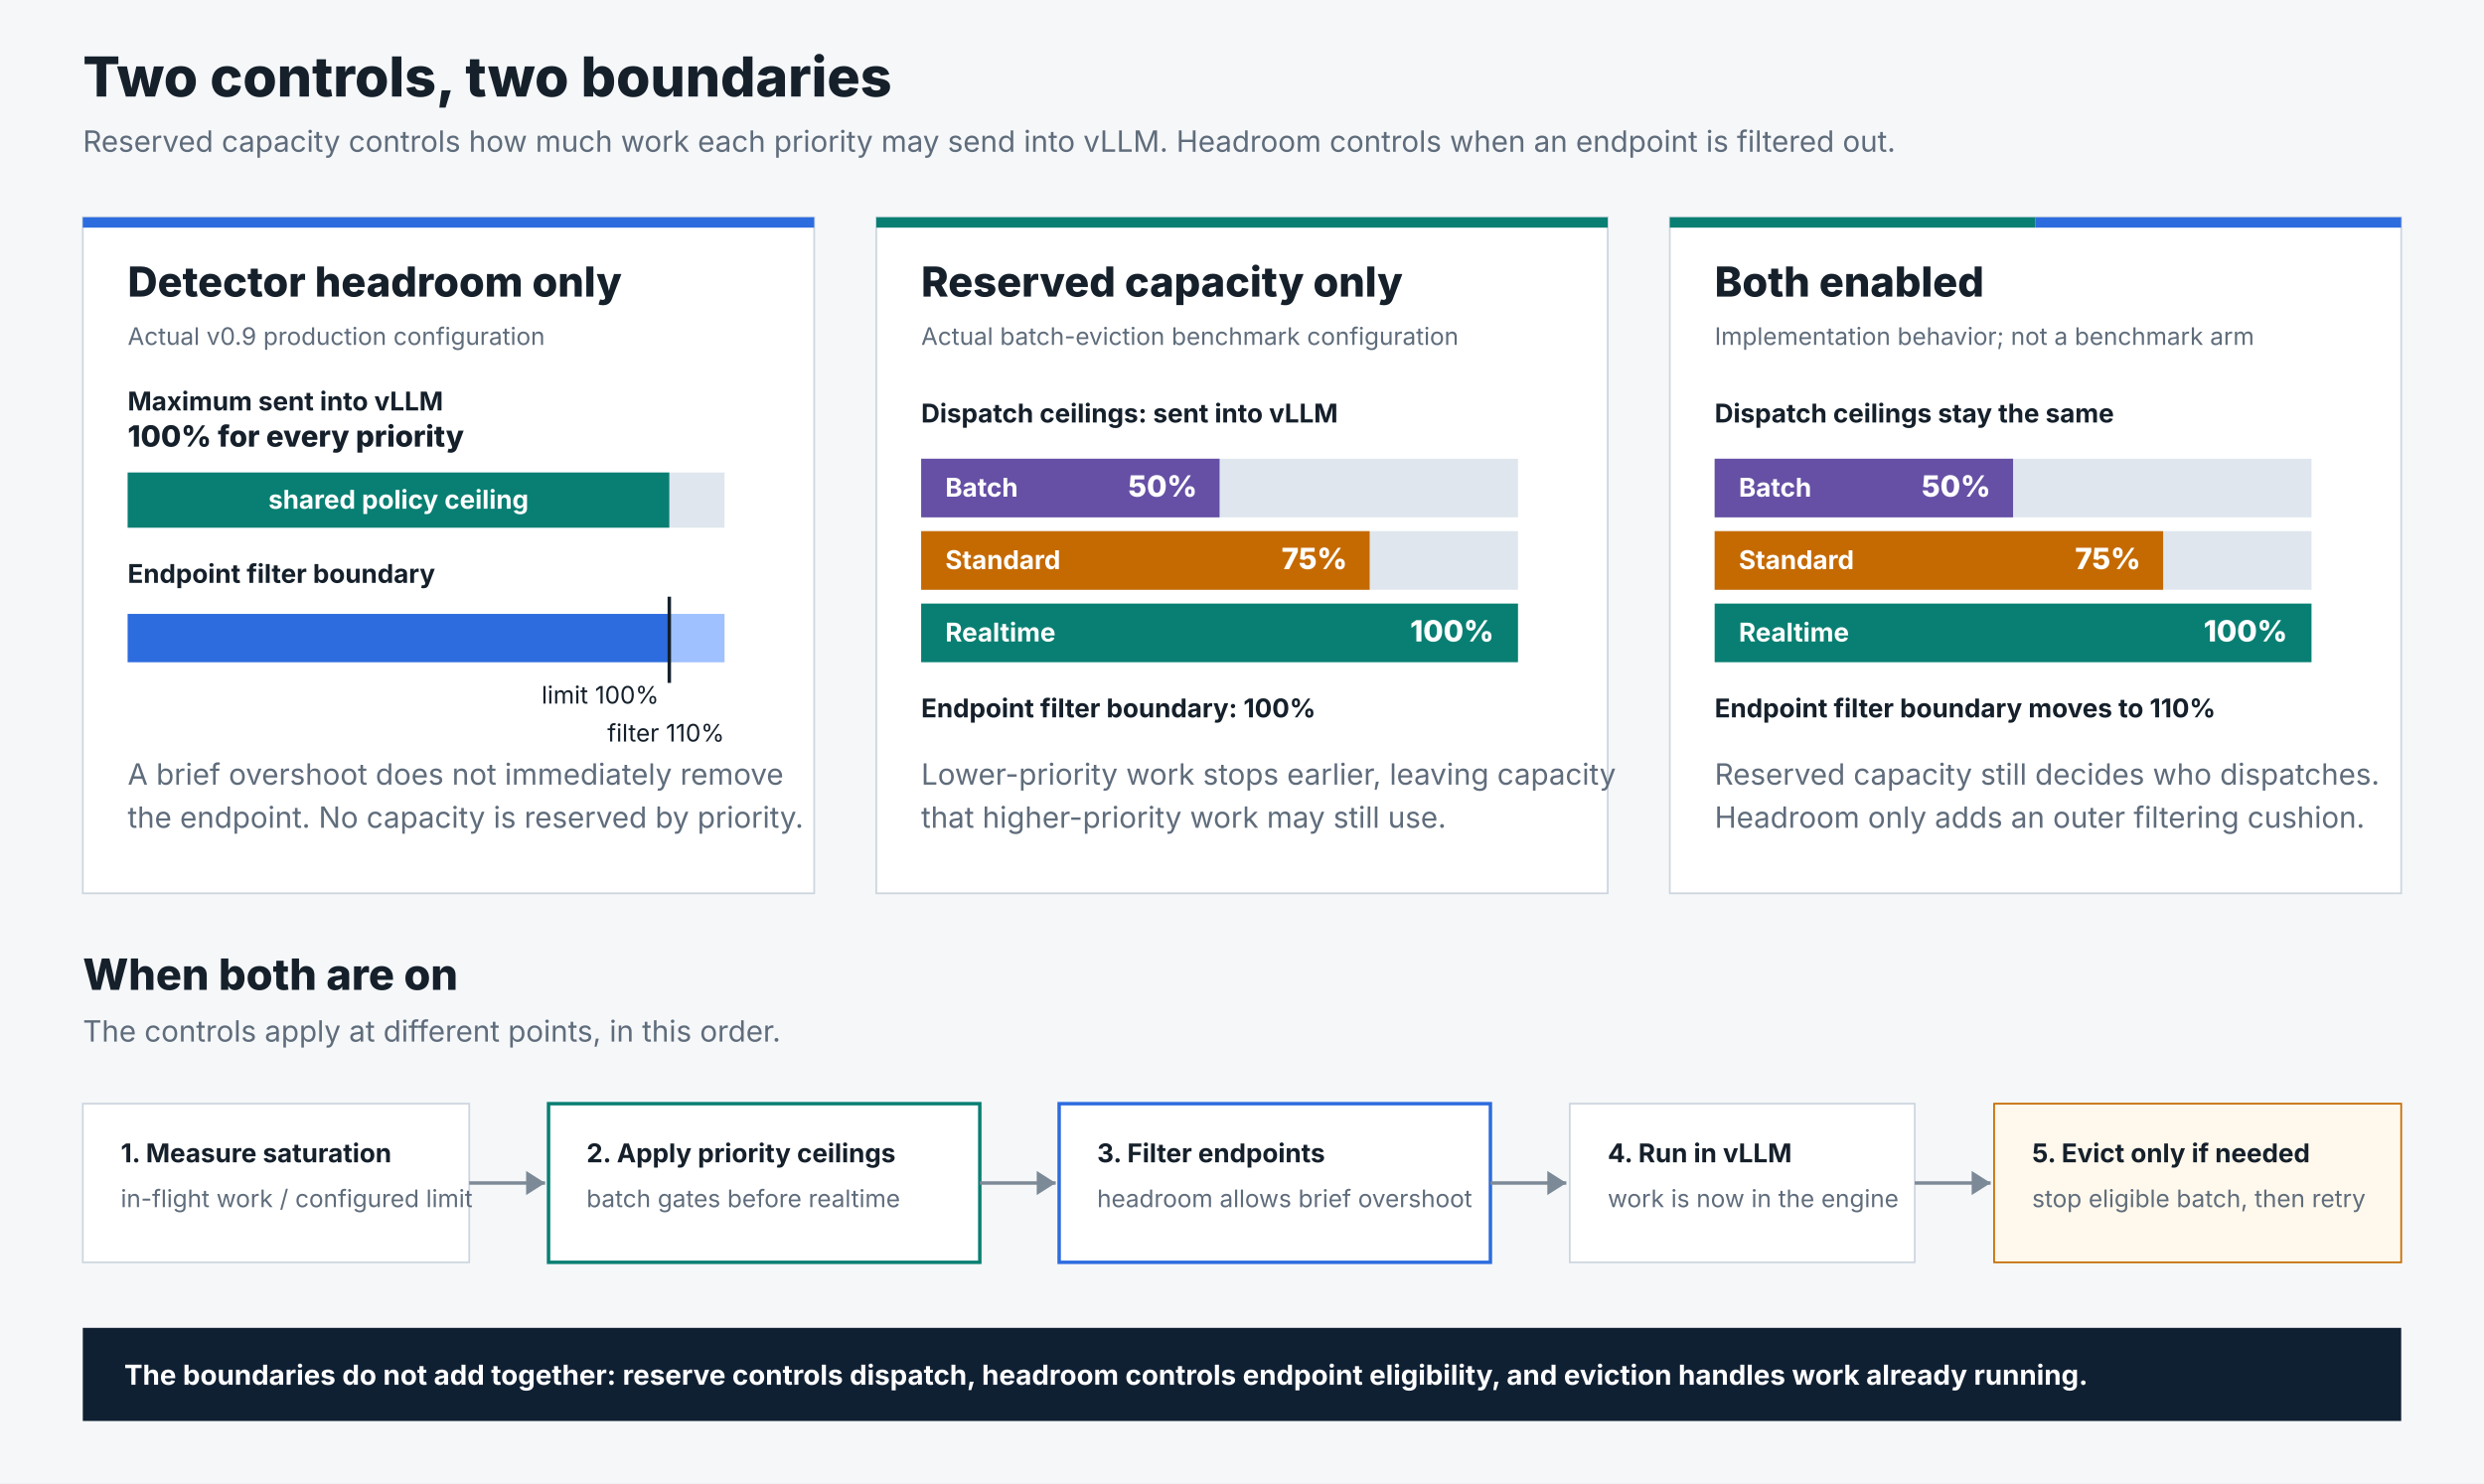
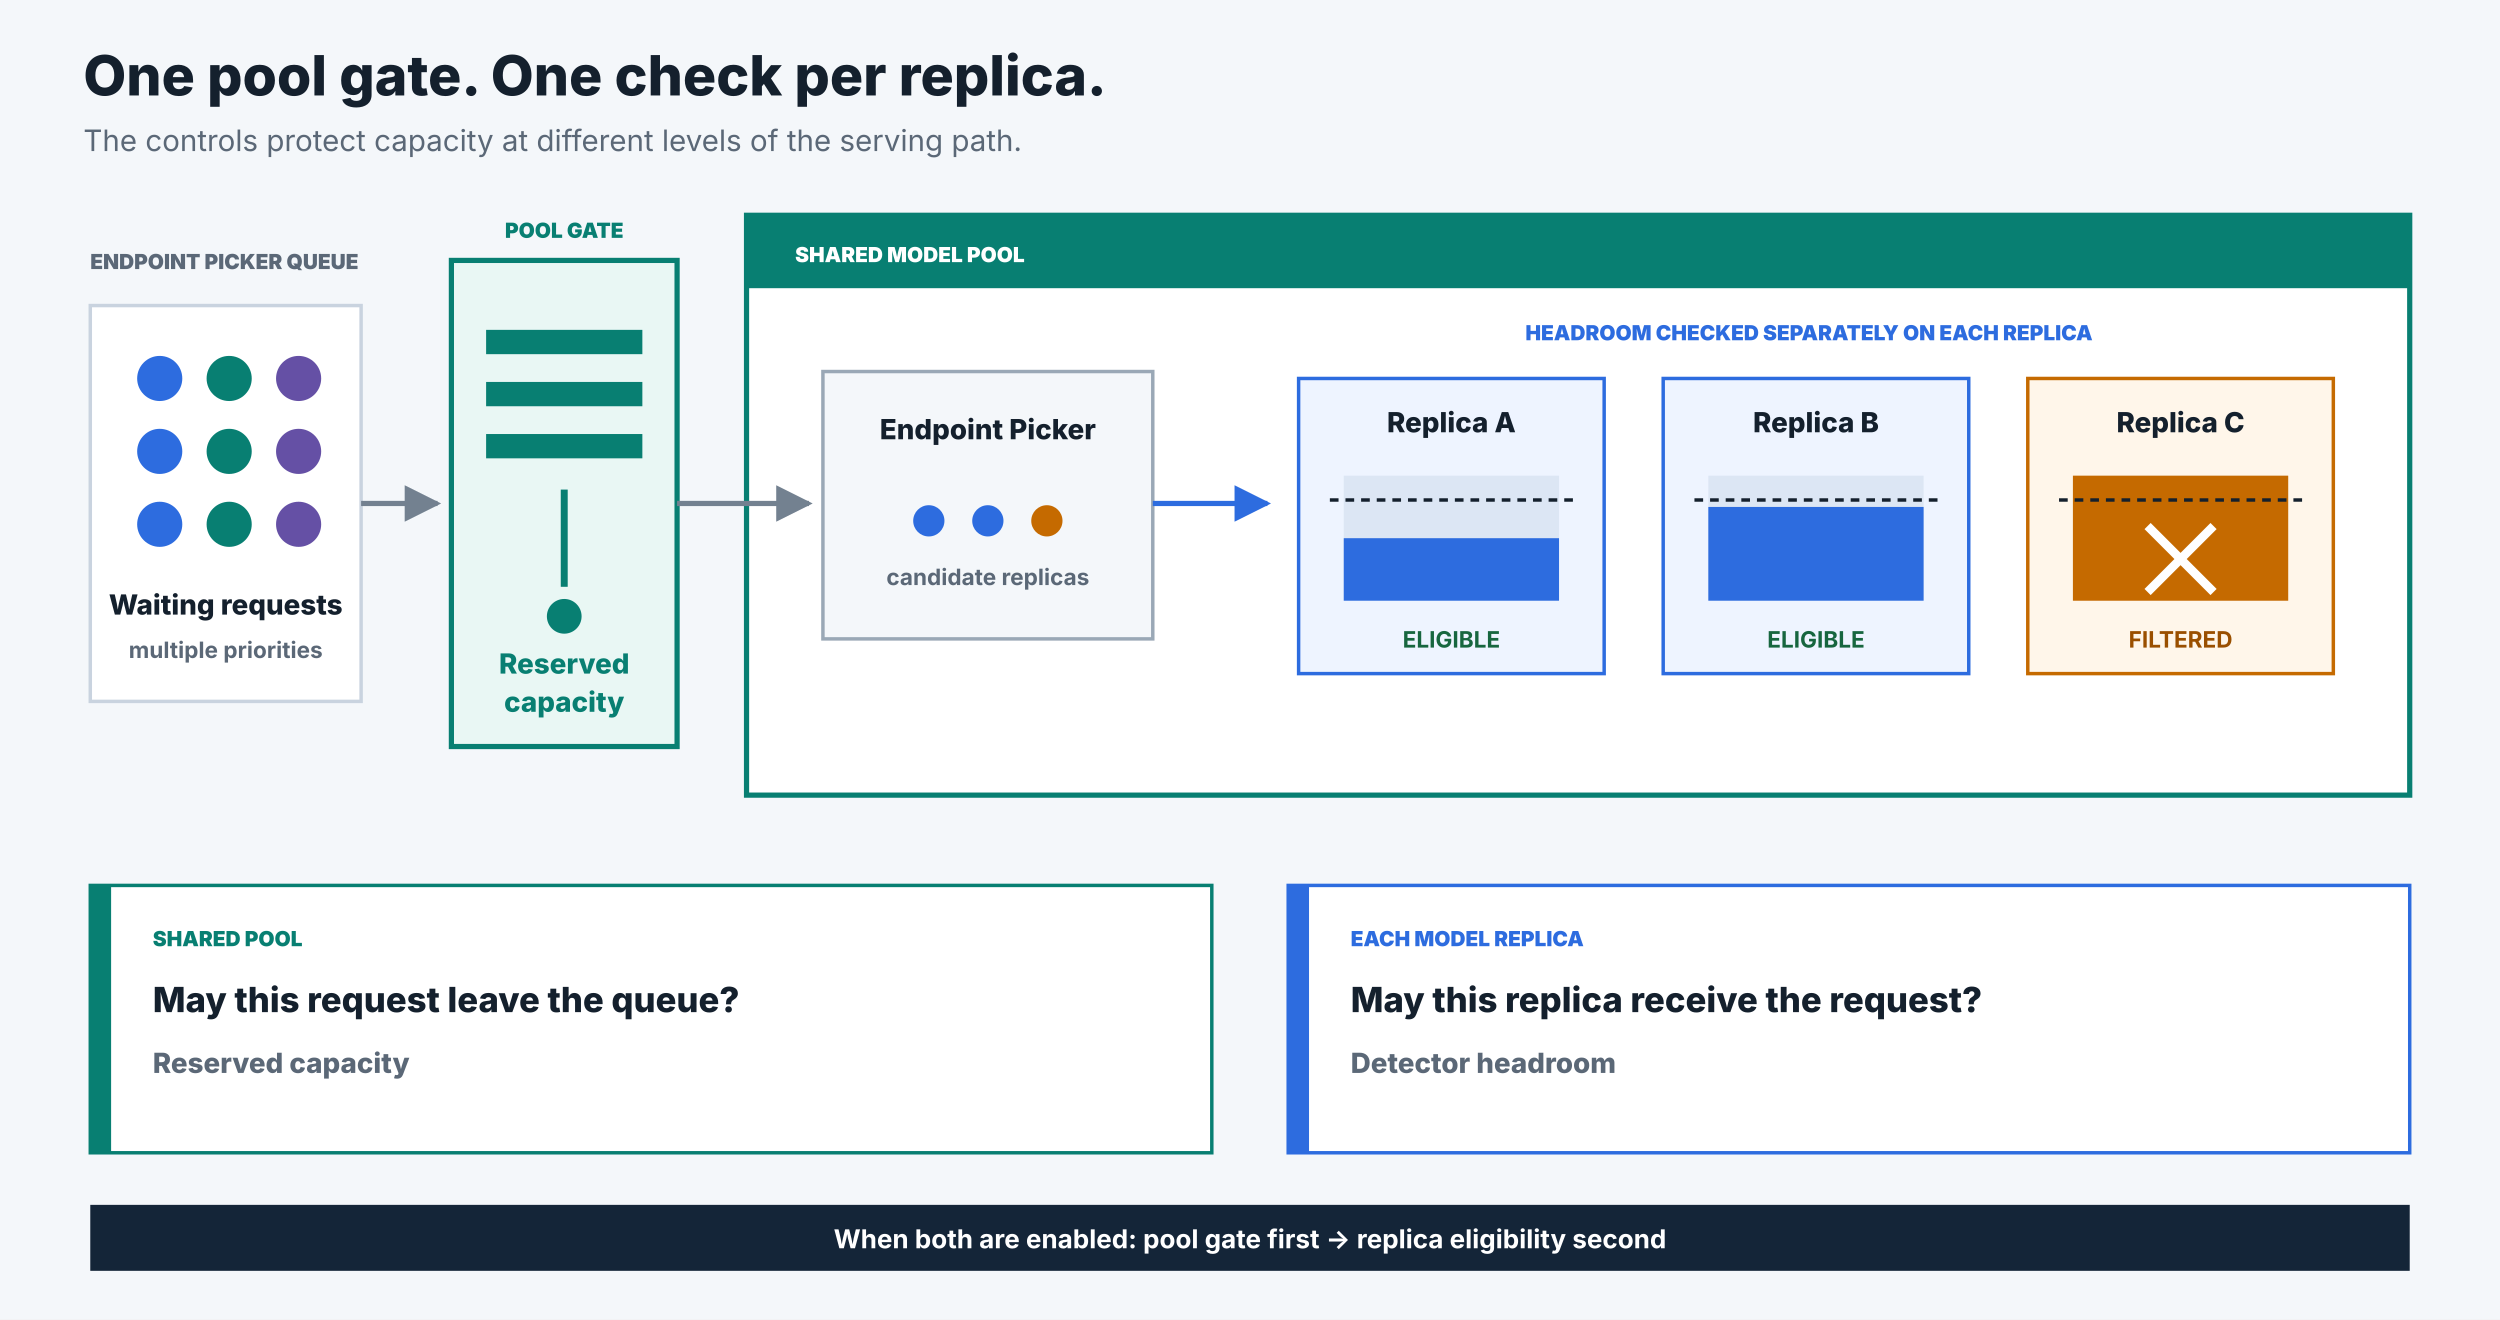
- <svg xmlns="http://www.w3.org/2000/svg" width="1440" height="860" viewBox="0 0 1440 860" role="img" aria-labelledby="title desc">
+ <svg xmlns="http://www.w3.org/2000/svg" width="1440" height="760" viewBox="0 0 1440 760" role="img" aria-labelledby="title desc">
  <style>
    text { font-family: Inter, Arial, sans-serif; letter-spacing: 0; }
-     .ink { fill: #15202b; }
-     .muted { fill: #5f6c7b; }
-     .body { font-size: 17px; }
-     .small { font-size: 14px; }
-     .tiny { font-size: 12px; }
-     .label { font-size: 15px; font-weight: 700; }
-     .panel-title { font-size: 24px; font-weight: 800; }
-     .value { font-size: 17px; font-weight: 800; }
+     .ink { fill: #14202d; }
+     .muted { fill: #5b6877; }
+     .title { font-size: 32px; font-weight: 800; }
+     .subtitle { font-size: 17px; }
+     .label { font-size: 16px; font-weight: 800; }
+     .small { font-size: 13px; font-weight: 650; }
+     .level { font-size: 12px; font-weight: 850; }
+     .question { font-size: 20px; font-weight: 800; }
  </style>
-   <rect width="1440" height="860" fill="#f5f7f9" />
-   <text x="48" y="56" class="ink" font-size="32" font-weight="800">Two controls, two boundaries</text>
-   <text x="48" y="88" class="muted body">Reserved capacity controls how much work each priority may send into vLLM. Headroom controls when an endpoint is filtered out.</text>
-   <rect x="48" y="126" width="424" height="392" fill="#ffffff" stroke="#cdd5df" />
-   <rect x="48" y="126" width="424" height="6" fill="#2d6cdf" />
-   <text x="74" y="172" class="ink panel-title">Detector headroom only</text>
-   <text x="74" y="200" class="muted small">Actual v0.9 production configuration</text>
-   <text x="74" y="238" class="ink label">Maximum sent into vLLM</text>
-   <text x="74" y="259" class="ink value">100% for every priority</text>
-   <rect x="74" y="274" width="346" height="32" fill="#dfe6ee" />
-   <rect x="74" y="274" width="314" height="32" fill="#087f72" />
-   <text x="231" y="295" fill="#ffffff" class="label" text-anchor="middle">shared policy ceiling</text>
-   <text x="74" y="338" class="ink label">Endpoint filter boundary</text>
-   <rect x="74" y="356" width="346" height="28" fill="#dfe6ee" />
-   <rect x="74" y="356" width="314" height="28" fill="#2d6cdf" />
-   <rect x="388" y="356" width="32" height="28" fill="#9fc1ff" />
-   <line x1="388" y1="346" x2="388" y2="396" stroke="#15202b" stroke-width="2" />
-   <text x="382" y="408" class="small ink" text-anchor="end">limit 100%</text>
-   <text x="420" y="430" class="small ink" text-anchor="end">filter 110%</text>
-   <text x="74" y="455" class="muted body">A brief overshoot does not immediately remove</text>
-   <text x="74" y="480" class="muted body">the endpoint. No capacity is reserved by priority.</text>
-   <rect x="508" y="126" width="424" height="392" fill="#ffffff" stroke="#cdd5df" />
-   <rect x="508" y="126" width="424" height="6" fill="#087f72" />
-   <text x="534" y="172" class="ink panel-title">Reserved capacity only</text>
-   <text x="534" y="200" class="muted small">Actual batch-eviction benchmark configuration</text>
-   <text x="534" y="245" class="ink label">Dispatch ceilings: sent into vLLM</text>
-   <rect x="534" y="266" width="346" height="34" fill="#dfe6ee" />
-   <rect x="534" y="266" width="173" height="34" fill="#6550a5" />
-   <text x="548" y="288" fill="#ffffff" class="label">Batch</text>
-   <text x="694" y="288" fill="#ffffff" class="value" text-anchor="end">50%</text>
-   <rect x="534" y="308" width="346" height="34" fill="#dfe6ee" />
-   <rect x="534" y="308" width="260" height="34" fill="#c56a00" />
-   <text x="548" y="330" fill="#ffffff" class="label">Standard</text>
-   <text x="781" y="330" fill="#ffffff" class="value" text-anchor="end">75%</text>
-   <rect x="534" y="350" width="346" height="34" fill="#087f72" />
-   <text x="548" y="372" fill="#ffffff" class="label">Realtime</text>
-   <text x="866" y="372" fill="#ffffff" class="value" text-anchor="end">100%</text>
-   <text x="534" y="416" class="ink label">Endpoint filter boundary: 100%</text>
-   <text x="534" y="455" class="muted body">Lower-priority work stops earlier, leaving capacity</text>
-   <text x="534" y="480" class="muted body">that higher-priority work may still use.</text>
-   <rect x="968" y="126" width="424" height="392" fill="#ffffff" stroke="#cdd5df" />
-   <rect x="968" y="126" width="212" height="6" fill="#087f72" />
-   <rect x="1180" y="126" width="212" height="6" fill="#2d6cdf" />
-   <text x="994" y="172" class="ink panel-title">Both enabled</text>
-   <text x="994" y="200" class="muted small">Implementation behavior; not a benchmark arm</text>
-   <text x="994" y="245" class="ink label">Dispatch ceilings stay the same</text>
-   <rect x="994" y="266" width="346" height="34" fill="#dfe6ee" />
-   <rect x="994" y="266" width="173" height="34" fill="#6550a5" />
-   <text x="1008" y="288" fill="#ffffff" class="label">Batch</text>
-   <text x="1154" y="288" fill="#ffffff" class="value" text-anchor="end">50%</text>
-   <rect x="994" y="308" width="346" height="34" fill="#dfe6ee" />
-   <rect x="994" y="308" width="260" height="34" fill="#c56a00" />
-   <text x="1008" y="330" fill="#ffffff" class="label">Standard</text>
-   <text x="1241" y="330" fill="#ffffff" class="value" text-anchor="end">75%</text>
-   <rect x="994" y="350" width="346" height="34" fill="#087f72" />
-   <text x="1008" y="372" fill="#ffffff" class="label">Realtime</text>
-   <text x="1326" y="372" fill="#ffffff" class="value" text-anchor="end">100%</text>
-   <text x="994" y="416" class="ink label">Endpoint filter boundary moves to 110%</text>
-   <text x="994" y="455" class="muted body">Reserved capacity still decides who dispatches.</text>
-   <text x="994" y="480" class="muted body">Headroom only adds an outer filtering cushion.</text>
-   <text x="48" y="574" class="ink" font-size="25" font-weight="800">When both are on</text>
-   <text x="48" y="604" class="muted body">The controls apply at different points, in this order.</text>
-   <rect x="48" y="640" width="224" height="92" fill="#ffffff" stroke="#cdd5df" />
-   <text x="70" y="674" class="ink label">1. Measure saturation</text>
-   <text x="70" y="700" class="muted small">in-flight work / configured limit</text>
-   <line x1="272" y1="686" x2="316" y2="686" stroke="#7c8996" stroke-width="2" />
-   <path d="M 316 686 l -11 -7 v 14 z" fill="#7c8996" />
-   <rect x="318" y="640" width="250" height="92" fill="#ffffff" stroke="#087f72" stroke-width="2" />
-   <text x="340" y="674" class="ink label">2. Apply priority ceilings</text>
-   <text x="340" y="700" class="muted small">batch gates before realtime</text>
-   <line x1="568" y1="686" x2="612" y2="686" stroke="#7c8996" stroke-width="2" />
-   <path d="M 612 686 l -11 -7 v 14 z" fill="#7c8996" />
-   <rect x="614" y="640" width="250" height="92" fill="#ffffff" stroke="#2d6cdf" stroke-width="2" />
-   <text x="636" y="674" class="ink label">3. Filter endpoints</text>
-   <text x="636" y="700" class="muted small">headroom allows brief overshoot</text>
-   <line x1="864" y1="686" x2="908" y2="686" stroke="#7c8996" stroke-width="2" />
-   <path d="M 908 686 l -11 -7 v 14 z" fill="#7c8996" />
-   <rect x="910" y="640" width="200" height="92" fill="#ffffff" stroke="#cdd5df" />
-   <text x="932" y="674" class="ink label">4. Run in vLLM</text>
-   <text x="932" y="700" class="muted small">work is now in the engine</text>
-   <line x1="1110" y1="686" x2="1154" y2="686" stroke="#7c8996" stroke-width="2" />
-   <path d="M 1154 686 l -11 -7 v 14 z" fill="#7c8996" />
-   <rect x="1156" y="640" width="236" height="92" fill="#fff8ec" stroke="#c56a00" />
-   <text x="1178" y="674" class="ink label">5. Evict only if needed</text>
-   <text x="1178" y="700" class="muted small">stop eligible batch, then retry</text>
-   <rect x="48" y="770" width="1344" height="54" fill="#102033" />
-   <text x="72" y="803" fill="#ffffff" font-size="16" font-weight="700">The boundaries do not add together: reserve controls dispatch, headroom controls endpoint eligibility, and eviction handles work already running.</text>
+   <defs>
+     <marker id="arrow" viewBox="0 0 10 10" refX="9" refY="5" markerWidth="7" markerHeight="7" orient="auto">
+       <path d="M0 0 L10 5 L0 10z" fill="#738190" />
+     </marker>
+     <marker id="arrow-blue" viewBox="0 0 10 10" refX="9" refY="5" markerWidth="7" markerHeight="7" orient="auto">
+       <path d="M0 0 L10 5 L0 10z" fill="#2d6cdf" />
+     </marker>
+   </defs>
+   <rect width="1440" height="760" fill="#f4f7fa" />
+   <text x="48" y="55" class="ink title">One pool gate. One check per replica.</text>
+   <text x="48" y="87" class="muted subtitle">The controls protect capacity at different levels of the serving path.</text>
+   <text x="52" y="155" class="muted level">ENDPOINT PICKER QUEUE</text>
+   <rect x="52" y="176" width="156" height="228" fill="#ffffff" stroke="#c9d3df" stroke-width="2" />
+   <circle cx="92" cy="218" r="13" fill="#2d6cdf" />
+   <circle cx="132" cy="218" r="13" fill="#087f72" />
+   <circle cx="172" cy="218" r="13" fill="#6550a5" />
+   <circle cx="92" cy="260" r="13" fill="#2d6cdf" />
+   <circle cx="132" cy="260" r="13" fill="#087f72" />
+   <circle cx="172" cy="260" r="13" fill="#6550a5" />
+   <circle cx="92" cy="302" r="13" fill="#2d6cdf" />
+   <circle cx="132" cy="302" r="13" fill="#087f72" />
+   <circle cx="172" cy="302" r="13" fill="#6550a5" />
+   <text x="130" y="354" class="ink label" text-anchor="middle">Waiting requests</text>
+   <text x="130" y="379" class="muted small" text-anchor="middle">multiple priorities</text>
+   <line x1="208" y1="290" x2="252" y2="290" stroke="#738190" stroke-width="3" marker-end="url(#arrow)" />
+   <rect x="260" y="150" width="130" height="280" fill="#e9f7f4" stroke="#087f72" stroke-width="3" />
+   <rect x="280" y="190" width="90" height="14" fill="#087f72" />
+   <rect x="280" y="220" width="90" height="14" fill="#087f72" />
+   <rect x="280" y="250" width="90" height="14" fill="#087f72" />
+   <line x1="325" y1="282" x2="325" y2="338" stroke="#087f72" stroke-width="4" />
+   <circle cx="325" cy="355" r="10" fill="#087f72" />
+   <text x="325" y="388" fill="#087f72" class="label" text-anchor="middle">Reserved</text>
+   <text x="325" y="410" fill="#087f72" class="label" text-anchor="middle">capacity</text>
+   <text x="325" y="137" fill="#087f72" class="level" text-anchor="middle">POOL GATE</text>
+   <rect x="430" y="124" width="958" height="334" fill="#ffffff" stroke="#087f72" stroke-width="3" />
+   <rect x="430" y="124" width="958" height="42" fill="#087f72" />
+   <text x="458" y="151" fill="#ffffff" class="level">SHARED MODEL POOL</text>
+   <rect x="474" y="214" width="190" height="154" fill="#f4f7fa" stroke="#9aa8b6" stroke-width="2" />
+   <text x="569" y="253" class="ink label" text-anchor="middle">Endpoint Picker</text>
+   <circle cx="535" cy="300" r="9" fill="#2d6cdf" />
+   <circle cx="569" cy="300" r="9" fill="#2d6cdf" />
+   <circle cx="603" cy="300" r="9" fill="#c56a00" />
+   <text x="569" y="337" class="muted small" text-anchor="middle">candidate replicas</text>
+   <line x1="390" y1="290" x2="466" y2="290" stroke="#738190" stroke-width="3" marker-end="url(#arrow)" />
+   <line x1="664" y1="290" x2="730" y2="290" stroke="#2d6cdf" stroke-width="3" marker-end="url(#arrow-blue)" />
+   <text x="1042" y="196" fill="#2d6cdf" class="level" text-anchor="middle">HEADROOM CHECKED SEPARATELY ON EACH REPLICA</text>
+   <rect x="748" y="218" width="176" height="170" fill="#eef4ff" stroke="#2d6cdf" stroke-width="2" />
+   <text x="836" y="249" class="ink label" text-anchor="middle">Replica A</text>
+   <rect x="774" y="274" width="124" height="72" fill="#dce6f4" />
+   <rect x="774" y="310" width="124" height="36" fill="#2d6cdf" />
+   <line x1="766" y1="288" x2="906" y2="288" stroke="#14202d" stroke-width="2" stroke-dasharray="5 4" />
+   <text x="836" y="373" fill="#17663f" class="small" text-anchor="middle">ELIGIBLE</text>
+   <rect x="958" y="218" width="176" height="170" fill="#eef4ff" stroke="#2d6cdf" stroke-width="2" />
+   <text x="1046" y="249" class="ink label" text-anchor="middle">Replica B</text>
+   <rect x="984" y="274" width="124" height="72" fill="#dce6f4" />
+   <rect x="984" y="292" width="124" height="54" fill="#2d6cdf" />
+   <line x1="976" y1="288" x2="1116" y2="288" stroke="#14202d" stroke-width="2" stroke-dasharray="5 4" />
+   <text x="1046" y="373" fill="#17663f" class="small" text-anchor="middle">ELIGIBLE</text>
+   <rect x="1168" y="218" width="176" height="170" fill="#fff6ea" stroke="#c56a00" stroke-width="2" />
+   <text x="1256" y="249" class="ink label" text-anchor="middle">Replica C</text>
+   <rect x="1194" y="274" width="124" height="72" fill="#f1dfc8" />
+   <rect x="1194" y="274" width="124" height="72" fill="#c56a00" />
+   <line x1="1186" y1="288" x2="1326" y2="288" stroke="#14202d" stroke-width="2" stroke-dasharray="5 4" />
+   <path d="M1237 303 L1275 341 M1275 303 L1237 341" stroke="#ffffff" stroke-width="5" />
+   <text x="1256" y="373" fill="#9a4f00" class="small" text-anchor="middle">FILTERED</text>
+   <rect x="52" y="510" width="646" height="154" fill="#ffffff" stroke="#087f72" stroke-width="2" />
+   <rect x="52" y="510" width="12" height="154" fill="#087f72" />
+   <text x="88" y="545" fill="#087f72" class="level">SHARED POOL</text>
+   <text x="88" y="583" class="ink question">May this request leave the queue?</text>
+   <text x="88" y="618" class="muted label">Reserved capacity</text>
+   <rect x="742" y="510" width="646" height="154" fill="#ffffff" stroke="#2d6cdf" stroke-width="2" />
+   <rect x="742" y="510" width="12" height="154" fill="#2d6cdf" />
+   <text x="778" y="545" fill="#2d6cdf" class="level">EACH MODEL REPLICA</text>
+   <text x="778" y="583" class="ink question">May this replica receive the request?</text>
+   <text x="778" y="618" class="muted label">Detector headroom</text>
+   <rect x="52" y="694" width="1336" height="38" fill="#142538" />
+   <text x="720" y="719" fill="#ffffff" font-size="15px" font-weight="750" text-anchor="middle">When both are enabled: pool gate first → replica eligibility second</text>
</svg>
